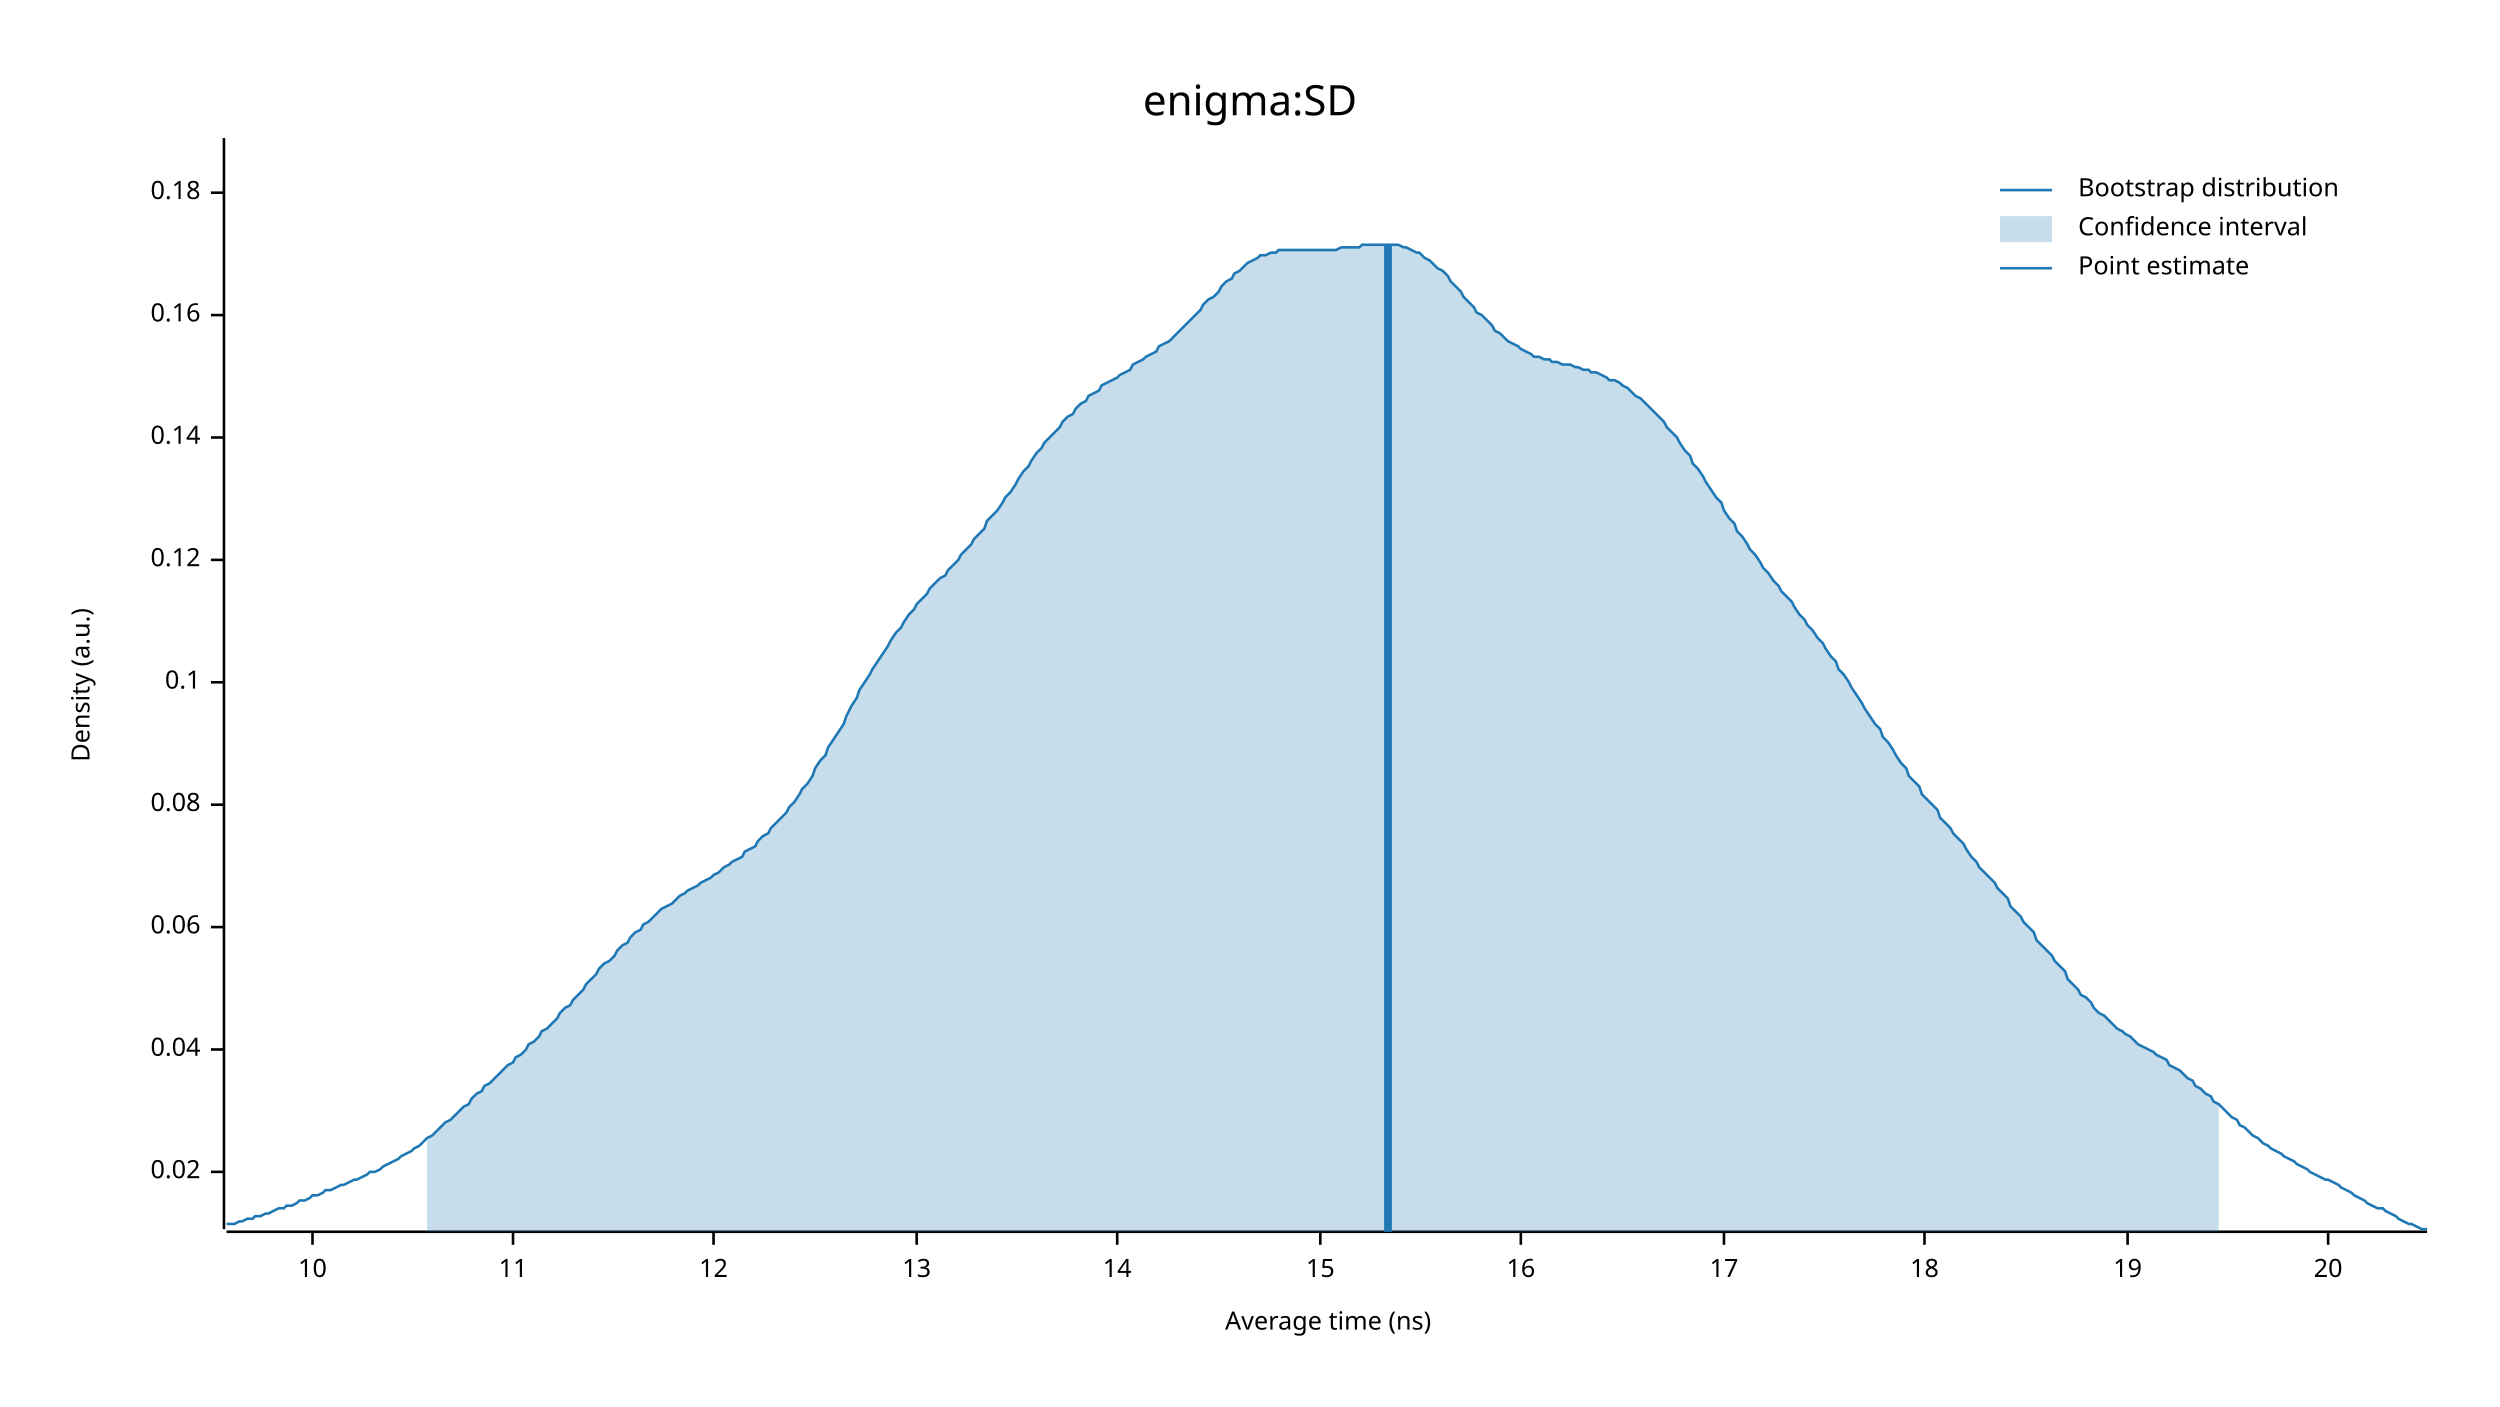
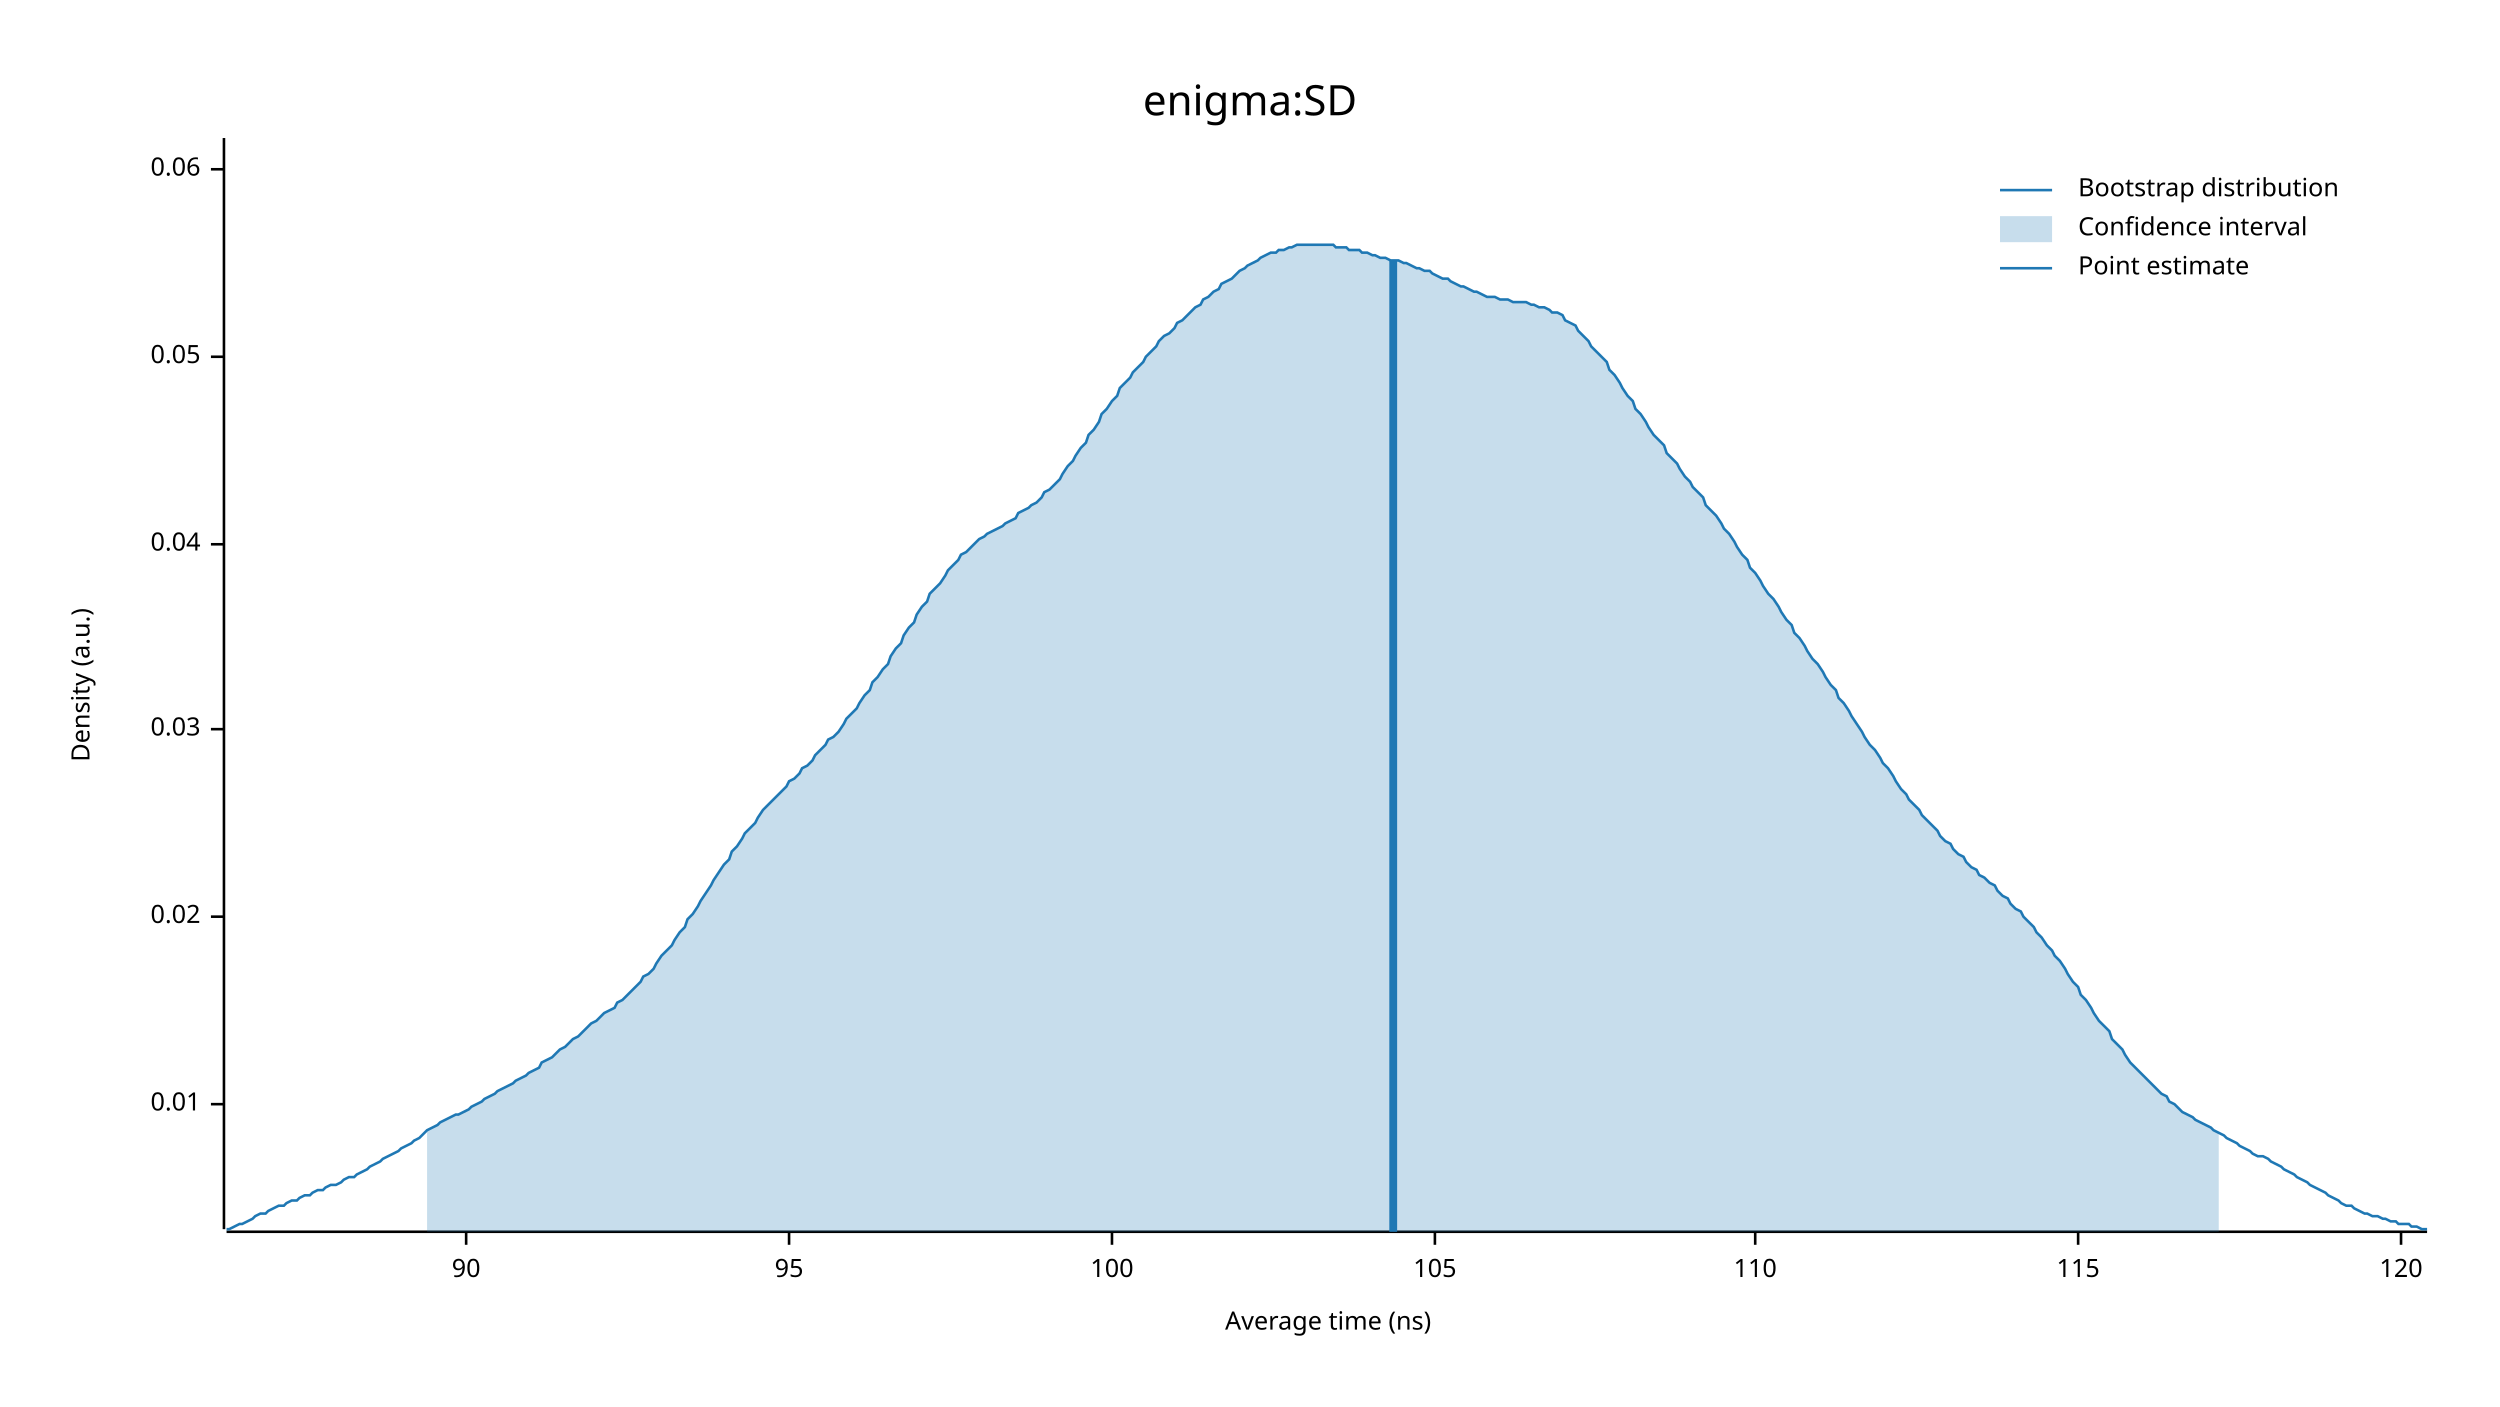
<svg xmlns="http://www.w3.org/2000/svg" width="960" height="540" viewBox="0 0 960 540">
  <text x="480" y="32" dy="0.76em" text-anchor="middle" font-family="sans-serif" font-size="16.129" opacity="1" fill="#000000">
enigma:SD
</text>
  <text x="27" y="263" dy="0.76em" text-anchor="middle" font-family="sans-serif" font-size="9.677" opacity="1" fill="#000000" transform="rotate(270, 27, 263)">
Density (a.u.)
</text>
  <text x="510" y="513" dy="-0.5ex" text-anchor="middle" font-family="sans-serif" font-size="9.677" opacity="1" fill="#000000">
Average time (ns)
</text>
  <polyline fill="none" opacity="1" stroke="#000000" stroke-width="1" points="86,53 86,472 " />
-   <text x="77" y="450" dy="0.5ex" text-anchor="end" font-family="sans-serif" font-size="9.677" opacity="1" fill="#000000">
+   <text x="77" y="424" dy="0.5ex" text-anchor="end" font-family="sans-serif" font-size="9.677" opacity="1" fill="#000000">
+ 0.01
+ </text>
+   <polyline fill="none" opacity="1" stroke="#000000" stroke-width="1" points="81,424 86,424 " />
+   <text x="77" y="352" dy="0.5ex" text-anchor="end" font-family="sans-serif" font-size="9.677" opacity="1" fill="#000000">
0.02
</text>
-   <polyline fill="none" opacity="1" stroke="#000000" stroke-width="1" points="81,450 86,450 " />
-   <text x="77" y="403" dy="0.5ex" text-anchor="end" font-family="sans-serif" font-size="9.677" opacity="1" fill="#000000">
+   <polyline fill="none" opacity="1" stroke="#000000" stroke-width="1" points="81,352 86,352 " />
+   <text x="77" y="280" dy="0.5ex" text-anchor="end" font-family="sans-serif" font-size="9.677" opacity="1" fill="#000000">
+ 0.03
+ </text>
+   <polyline fill="none" opacity="1" stroke="#000000" stroke-width="1" points="81,280 86,280 " />
+   <text x="77" y="209" dy="0.5ex" text-anchor="end" font-family="sans-serif" font-size="9.677" opacity="1" fill="#000000">
0.04
</text>
-   <polyline fill="none" opacity="1" stroke="#000000" stroke-width="1" points="81,403 86,403 " />
-   <text x="77" y="356" dy="0.5ex" text-anchor="end" font-family="sans-serif" font-size="9.677" opacity="1" fill="#000000">
+   <polyline fill="none" opacity="1" stroke="#000000" stroke-width="1" points="81,209 86,209 " />
+   <text x="77" y="137" dy="0.5ex" text-anchor="end" font-family="sans-serif" font-size="9.677" opacity="1" fill="#000000">
+ 0.05
+ </text>
+   <polyline fill="none" opacity="1" stroke="#000000" stroke-width="1" points="81,137 86,137 " />
+   <text x="77" y="65" dy="0.5ex" text-anchor="end" font-family="sans-serif" font-size="9.677" opacity="1" fill="#000000">
0.06
</text>
-   <polyline fill="none" opacity="1" stroke="#000000" stroke-width="1" points="81,356 86,356 " />
-   <text x="77" y="309" dy="0.5ex" text-anchor="end" font-family="sans-serif" font-size="9.677" opacity="1" fill="#000000">
- 0.08
+   <polyline fill="none" opacity="1" stroke="#000000" stroke-width="1" points="81,65 86,65 " />
+   <polyline fill="none" opacity="1" stroke="#000000" stroke-width="1" points="87,473 932,473 " />
+   <text x="179" y="483" dy="0.76em" text-anchor="middle" font-family="sans-serif" font-size="9.677" opacity="1" fill="#000000">
+ 90
</text>
-   <polyline fill="none" opacity="1" stroke="#000000" stroke-width="1" points="81,309 86,309 " />
-   <text x="77" y="262" dy="0.5ex" text-anchor="end" font-family="sans-serif" font-size="9.677" opacity="1" fill="#000000">
- 0.1
+   <polyline fill="none" opacity="1" stroke="#000000" stroke-width="1" points="179,473 179,478 " />
+   <text x="303" y="483" dy="0.76em" text-anchor="middle" font-family="sans-serif" font-size="9.677" opacity="1" fill="#000000">
+ 95
</text>
-   <polyline fill="none" opacity="1" stroke="#000000" stroke-width="1" points="81,262 86,262 " />
-   <text x="77" y="215" dy="0.5ex" text-anchor="end" font-family="sans-serif" font-size="9.677" opacity="1" fill="#000000">
- 0.12
+   <polyline fill="none" opacity="1" stroke="#000000" stroke-width="1" points="303,473 303,478 " />
+   <text x="427" y="483" dy="0.76em" text-anchor="middle" font-family="sans-serif" font-size="9.677" opacity="1" fill="#000000">
+ 100
</text>
-   <polyline fill="none" opacity="1" stroke="#000000" stroke-width="1" points="81,215 86,215 " />
-   <text x="77" y="168" dy="0.5ex" text-anchor="end" font-family="sans-serif" font-size="9.677" opacity="1" fill="#000000">
- 0.14
+   <polyline fill="none" opacity="1" stroke="#000000" stroke-width="1" points="427,473 427,478 " />
+   <text x="551" y="483" dy="0.76em" text-anchor="middle" font-family="sans-serif" font-size="9.677" opacity="1" fill="#000000">
+ 105
</text>
-   <polyline fill="none" opacity="1" stroke="#000000" stroke-width="1" points="81,168 86,168 " />
-   <text x="77" y="121" dy="0.5ex" text-anchor="end" font-family="sans-serif" font-size="9.677" opacity="1" fill="#000000">
- 0.16
+   <polyline fill="none" opacity="1" stroke="#000000" stroke-width="1" points="551,473 551,478 " />
+   <text x="674" y="483" dy="0.76em" text-anchor="middle" font-family="sans-serif" font-size="9.677" opacity="1" fill="#000000">
+ 110
</text>
-   <polyline fill="none" opacity="1" stroke="#000000" stroke-width="1" points="81,121 86,121 " />
-   <text x="77" y="74" dy="0.5ex" text-anchor="end" font-family="sans-serif" font-size="9.677" opacity="1" fill="#000000">
- 0.18
+   <polyline fill="none" opacity="1" stroke="#000000" stroke-width="1" points="674,473 674,478 " />
+   <text x="798" y="483" dy="0.76em" text-anchor="middle" font-family="sans-serif" font-size="9.677" opacity="1" fill="#000000">
+ 115
</text>
-   <polyline fill="none" opacity="1" stroke="#000000" stroke-width="1" points="81,74 86,74 " />
-   <polyline fill="none" opacity="1" stroke="#000000" stroke-width="1" points="87,473 932,473 " />
-   <text x="120" y="483" dy="0.76em" text-anchor="middle" font-family="sans-serif" font-size="9.677" opacity="1" fill="#000000">
- 10
+   <polyline fill="none" opacity="1" stroke="#000000" stroke-width="1" points="798,473 798,478 " />
+   <text x="922" y="483" dy="0.76em" text-anchor="middle" font-family="sans-serif" font-size="9.677" opacity="1" fill="#000000">
+ 120
</text>
-   <polyline fill="none" opacity="1" stroke="#000000" stroke-width="1" points="120,473 120,478 " />
-   <text x="197" y="483" dy="0.76em" text-anchor="middle" font-family="sans-serif" font-size="9.677" opacity="1" fill="#000000">
- 11
- </text>
-   <polyline fill="none" opacity="1" stroke="#000000" stroke-width="1" points="197,473 197,478 " />
-   <text x="274" y="483" dy="0.76em" text-anchor="middle" font-family="sans-serif" font-size="9.677" opacity="1" fill="#000000">
- 12
- </text>
-   <polyline fill="none" opacity="1" stroke="#000000" stroke-width="1" points="274,473 274,478 " />
-   <text x="352" y="483" dy="0.76em" text-anchor="middle" font-family="sans-serif" font-size="9.677" opacity="1" fill="#000000">
- 13
- </text>
-   <polyline fill="none" opacity="1" stroke="#000000" stroke-width="1" points="352,473 352,478 " />
-   <text x="429" y="483" dy="0.76em" text-anchor="middle" font-family="sans-serif" font-size="9.677" opacity="1" fill="#000000">
- 14
- </text>
-   <polyline fill="none" opacity="1" stroke="#000000" stroke-width="1" points="429,473 429,478 " />
-   <text x="507" y="483" dy="0.76em" text-anchor="middle" font-family="sans-serif" font-size="9.677" opacity="1" fill="#000000">
- 15
- </text>
-   <polyline fill="none" opacity="1" stroke="#000000" stroke-width="1" points="507,473 507,478 " />
-   <text x="584" y="483" dy="0.76em" text-anchor="middle" font-family="sans-serif" font-size="9.677" opacity="1" fill="#000000">
- 16
- </text>
-   <polyline fill="none" opacity="1" stroke="#000000" stroke-width="1" points="584,473 584,478 " />
-   <text x="662" y="483" dy="0.76em" text-anchor="middle" font-family="sans-serif" font-size="9.677" opacity="1" fill="#000000">
- 17
- </text>
-   <polyline fill="none" opacity="1" stroke="#000000" stroke-width="1" points="662,473 662,478 " />
-   <text x="739" y="483" dy="0.76em" text-anchor="middle" font-family="sans-serif" font-size="9.677" opacity="1" fill="#000000">
- 18
- </text>
-   <polyline fill="none" opacity="1" stroke="#000000" stroke-width="1" points="739,473 739,478 " />
-   <text x="817" y="483" dy="0.76em" text-anchor="middle" font-family="sans-serif" font-size="9.677" opacity="1" fill="#000000">
- 19
- </text>
-   <polyline fill="none" opacity="1" stroke="#000000" stroke-width="1" points="817,473 817,478 " />
-   <text x="894" y="483" dy="0.76em" text-anchor="middle" font-family="sans-serif" font-size="9.677" opacity="1" fill="#000000">
- 20
- </text>
-   <polyline fill="none" opacity="1" stroke="#000000" stroke-width="1" points="894,473 894,478 " />
-   <polyline fill="none" opacity="1" stroke="#1F78B4" stroke-width="1" points="87,470 88,470 90,470 92,469 93,469 95,468 97,468 98,467 100,467 102,466 103,466 105,465 107,464 109,464 110,463 112,463 114,462 115,461 117,461 119,460 120,459 122,459 124,458 125,457 127,457 129,456 131,455 132,455 134,454 136,453 137,453 139,452 141,451 142,450 144,450 146,449 147,448 149,447 151,446 153,445 154,444 156,443 158,442 159,441 161,440 163,438 164,437 166,436 168,434 169,433 171,431 173,430 175,428 176,427 178,425 180,424 181,422 183,420 185,419 186,417 188,416 190,414 191,413 193,411 195,409 197,408 198,406 200,405 202,403 203,401 205,400 207,398 208,396 210,395 212,393 214,391 215,389 217,387 219,386 220,384 222,382 224,380 225,378 227,376 229,374 230,372 232,370 234,369 236,367 237,365 239,363 241,362 242,360 244,358 246,357 247,355 249,354 251,352 252,351 254,349 256,348 258,347 259,346 261,344 263,343 264,342 266,341 268,340 269,339 271,338 273,337 274,336 276,335 278,333 280,332 281,331 283,330 285,329 286,327 288,326 290,325 291,323 293,321 295,320 296,318 298,316 300,314 302,312 303,310 305,308 307,305 308,303 310,301 312,298 313,295 315,292 317,290 318,287 320,284 322,281 324,278 325,275 327,271 329,268 330,265 332,262 334,259 335,257 337,254 339,251 341,248 342,246 344,243 346,241 347,239 349,236 351,234 352,232 354,230 356,228 357,226 359,224 361,222 363,221 364,219 366,217 368,215 369,213 371,211 373,209 374,207 376,205 378,203 379,200 381,198 383,196 385,193 386,191 388,189 390,186 391,184 393,181 395,179 396,177 398,174 400,172 401,170 403,168 405,166 407,164 408,162 410,160 412,159 413,157 415,155 417,154 418,152 420,151 422,150 423,148 425,147 427,146 429,145 430,144 432,143 434,142 435,140 437,139 439,138 440,137 442,136 444,135 445,133 447,132 449,131 451,129 452,128 454,126 456,124 457,123 459,121 461,119 462,117 464,115 466,114 468,112 469,110 471,108 473,107 474,105 476,104 478,102 479,101 481,100 483,99 484,98 486,98 488,97 490,97 491,96 493,96 495,96 496,96 498,96 500,96 501,96 503,96 505,96 506,96 508,96 510,96 512,96 513,96 515,95 517,95 518,95 520,95 522,95 523,94 525,94 527,94 528,94 530,94 532,94 534,94 535,94 537,94 539,95 540,95 542,96 544,97 545,97 547,99 549,100 550,101 552,103 554,104 556,106 557,108 559,110 561,112 562,114 564,116 566,118 567,120 569,121 571,123 573,125 574,127 576,128 578,130 579,131 581,132 583,133 584,134 586,135 588,136 589,137 591,137 593,138 595,138 596,139 598,139 600,140 601,140 603,140 605,141 606,141 608,142 610,142 611,143 613,143 615,144 617,145 618,146 620,146 622,147 623,148 625,149 627,151 628,152 630,153 632,155 633,156 635,158 637,160 639,162 640,164 642,166 644,168 645,170 647,173 649,175 650,178 652,180 654,183 655,185 657,188 659,191 661,193 662,196 664,199 666,201 667,204 669,206 671,209 672,211 674,213 676,216 677,218 679,220 681,223 683,225 684,227 686,229 688,231 689,233 691,236 693,238 694,240 696,242 698,245 700,247 701,249 703,252 705,254 706,257 708,259 710,262 711,264 713,267 715,270 716,272 718,275 720,278 722,280 723,283 725,285 727,288 728,290 730,293 732,295 733,298 735,300 737,302 738,305 740,307 742,309 744,311 745,314 747,316 749,318 750,320 752,322 754,324 755,326 757,329 759,331 760,333 762,335 764,337 766,339 767,341 769,343 771,345 772,348 774,350 776,352 777,354 779,356 781,358 782,361 784,363 786,365 788,367 789,369 791,371 793,373 794,376 796,378 798,380 799,382 801,383 803,385 804,387 806,389 808,390 810,392 811,393 813,395 815,396 816,397 818,398 820,400 821,401 823,402 825,403 827,404 828,405 830,406 832,407 833,409 835,410 837,411 838,412 840,414 842,415 843,417 845,418 847,420 849,421 850,423 852,424 854,426 855,427 857,429 859,430 860,432 862,433 864,435 865,436 867,437 869,439 871,440 872,441 874,442 876,443 877,444 879,445 881,446 882,447 884,448 886,449 887,450 889,451 891,452 893,453 894,453 896,454 898,455 899,456 901,457 903,458 904,459 906,460 908,461 909,462 911,463 913,464 915,464 916,465 918,466 920,467 921,468 923,469 925,470 926,470 928,471 930,472 932,472 " />
-   <polygon opacity="0.25" fill="#1F78B4" points="164,437 166,436 168,434 169,433 171,431 173,430 175,428 176,427 178,425 180,424 181,422 183,420 185,419 186,417 188,416 190,414 191,413 193,411 195,409 197,408 198,406 200,405 202,403 203,401 205,400 207,398 208,396 210,395 212,393 214,391 215,389 217,387 219,386 220,384 222,382 224,380 225,378 227,376 229,374 230,372 232,370 234,369 236,367 237,365 239,363 241,362 242,360 244,358 246,357 247,355 249,354 251,352 252,351 254,349 256,348 258,347 259,346 261,344 263,343 264,342 266,341 268,340 269,339 271,338 273,337 274,336 276,335 278,333 280,332 281,331 283,330 285,329 286,327 288,326 290,325 291,323 293,321 295,320 296,318 298,316 300,314 302,312 303,310 305,308 307,305 308,303 310,301 312,298 313,295 315,292 317,290 318,287 320,284 322,281 324,278 325,275 327,271 329,268 330,265 332,262 334,259 335,257 337,254 339,251 341,248 342,246 344,243 346,241 347,239 349,236 351,234 352,232 354,230 356,228 357,226 359,224 361,222 363,221 364,219 366,217 368,215 369,213 371,211 373,209 374,207 376,205 378,203 379,200 381,198 383,196 385,193 386,191 388,189 390,186 391,184 393,181 395,179 396,177 398,174 400,172 401,170 403,168 405,166 407,164 408,162 410,160 412,159 413,157 415,155 417,154 418,152 420,151 422,150 423,148 425,147 427,146 429,145 430,144 432,143 434,142 435,140 437,139 439,138 440,137 442,136 444,135 445,133 447,132 449,131 451,129 452,128 454,126 456,124 457,123 459,121 461,119 462,117 464,115 466,114 468,112 469,110 471,108 473,107 474,105 476,104 478,102 479,101 481,100 483,99 484,98 486,98 488,97 490,97 491,96 493,96 495,96 496,96 498,96 500,96 501,96 503,96 505,96 506,96 508,96 510,96 512,96 513,96 515,95 517,95 518,95 520,95 522,95 523,94 525,94 527,94 528,94 530,94 532,94 534,94 535,94 537,94 539,95 540,95 542,96 544,97 545,97 547,99 549,100 550,101 552,103 554,104 556,106 557,108 559,110 561,112 562,114 564,116 566,118 567,120 569,121 571,123 573,125 574,127 576,128 578,130 579,131 581,132 583,133 584,134 586,135 588,136 589,137 591,137 593,138 595,138 596,139 598,139 600,140 601,140 603,140 605,141 606,141 608,142 610,142 611,143 613,143 615,144 617,145 618,146 620,146 622,147 623,148 625,149 627,151 628,152 630,153 632,155 633,156 635,158 637,160 639,162 640,164 642,166 644,168 645,170 647,173 649,175 650,178 652,180 654,183 655,185 657,188 659,191 661,193 662,196 664,199 666,201 667,204 669,206 671,209 672,211 674,213 676,216 677,218 679,220 681,223 683,225 684,227 686,229 688,231 689,233 691,236 693,238 694,240 696,242 698,245 700,247 701,249 703,252 705,254 706,257 708,259 710,262 711,264 713,267 715,270 716,272 718,275 720,278 722,280 723,283 725,285 727,288 728,290 730,293 732,295 733,298 735,300 737,302 738,305 740,307 742,309 744,311 745,314 747,316 749,318 750,320 752,322 754,324 755,326 757,329 759,331 760,333 762,335 764,337 766,339 767,341 769,343 771,345 772,348 774,350 776,352 777,354 779,356 781,358 782,361 784,363 786,365 788,367 789,369 791,371 793,373 794,376 796,378 798,380 799,382 801,383 803,385 804,387 806,389 808,390 810,392 811,393 813,395 815,396 816,397 818,398 820,400 821,401 823,402 825,403 827,404 828,405 830,406 832,407 833,409 835,410 837,411 838,412 840,414 842,415 843,417 845,418 847,420 849,421 850,423 852,424 852,473 164,473 " />
-   <polyline fill="none" opacity="1" stroke="#1F78B4" stroke-width="3" points="533,473 533,94 " />
+   <polyline fill="none" opacity="1" stroke="#000000" stroke-width="1" points="922,473 922,478 " />
+   <polyline fill="none" opacity="1" stroke="#1F78B4" stroke-width="1" points="87,472 88,472 90,471 92,470 93,470 95,469 97,468 98,467 100,466 102,466 103,465 105,464 107,463 109,463 110,462 112,461 114,461 115,460 117,459 119,459 120,458 122,457 124,457 125,456 127,455 129,455 131,454 132,453 134,452 136,452 137,451 139,450 141,449 142,448 144,447 146,446 147,445 149,444 151,443 153,442 154,441 156,440 158,439 159,438 161,437 163,435 164,434 166,433 168,432 169,431 171,430 173,429 175,428 176,428 178,427 180,426 181,425 183,424 185,423 186,422 188,421 190,420 191,419 193,418 195,417 197,416 198,415 200,414 202,413 203,412 205,411 207,410 208,408 210,407 212,406 214,404 215,403 217,402 219,400 220,399 222,398 224,396 225,395 227,393 229,392 230,391 232,389 234,388 236,387 237,385 239,384 241,382 242,381 244,379 246,377 247,375 249,374 251,372 252,370 254,367 256,365 258,363 259,361 261,358 263,356 264,353 266,351 268,348 269,346 271,343 273,340 274,338 276,335 278,332 280,330 281,327 283,325 285,322 286,320 288,318 290,316 291,314 293,311 295,309 296,308 298,306 300,304 302,302 303,300 305,299 307,297 308,295 310,294 312,292 313,290 315,288 317,286 318,284 320,283 322,281 324,278 325,276 327,274 329,272 330,270 332,267 334,265 335,262 337,260 339,257 341,255 342,252 344,249 346,247 347,244 349,241 351,239 352,236 354,233 356,231 357,228 359,226 361,224 363,221 364,219 366,217 368,215 369,213 371,212 373,210 374,209 376,207 378,206 379,205 381,204 383,203 385,202 386,201 388,200 390,199 391,197 393,196 395,195 396,194 398,193 400,191 401,189 403,188 405,186 407,184 408,182 410,179 412,177 413,175 415,172 417,170 418,167 420,165 422,162 423,159 425,157 427,154 429,152 430,149 432,147 434,145 435,143 437,141 439,139 440,137 442,135 444,133 445,131 447,129 449,128 451,126 452,124 454,123 456,121 457,120 459,118 461,117 462,115 464,114 466,112 468,111 469,109 471,108 473,107 474,106 476,104 478,103 479,102 481,101 483,100 484,99 486,98 488,97 490,97 491,96 493,96 495,95 496,95 498,94 500,94 501,94 503,94 505,94 506,94 508,94 510,94 512,94 513,95 515,95 517,95 518,96 520,96 522,96 523,97 525,97 527,98 528,98 530,99 532,99 534,100 535,100 537,100 539,101 540,101 542,102 544,103 545,103 547,104 549,104 550,105 552,106 554,107 556,107 557,108 559,109 561,110 562,110 564,111 566,112 567,112 569,113 571,114 573,114 574,114 576,115 578,115 579,115 581,116 583,116 584,116 586,116 588,117 589,117 591,118 593,118 595,119 596,120 598,120 600,121 601,123 603,124 605,125 606,127 608,129 610,131 611,133 613,135 615,137 617,139 618,142 620,144 622,147 623,149 625,152 627,154 628,157 630,159 632,162 633,164 635,167 637,169 639,171 640,174 642,176 644,178 645,180 647,183 649,185 650,187 652,189 654,191 655,194 657,196 659,198 661,201 662,203 664,205 666,208 667,210 669,213 671,215 672,218 674,220 676,223 677,225 679,228 681,230 683,233 684,235 686,238 688,240 689,243 691,245 693,248 694,250 696,253 698,255 700,258 701,260 703,263 705,265 706,268 708,270 710,273 711,275 713,278 715,281 716,283 718,286 720,288 722,291 723,293 725,295 727,298 728,300 730,303 732,305 733,307 735,309 737,311 738,313 740,315 742,317 744,319 745,321 747,323 749,324 750,326 752,328 754,329 755,331 757,333 759,334 760,336 762,337 764,339 766,340 767,342 769,344 771,345 772,347 774,349 776,350 777,352 779,354 781,356 782,358 784,360 786,363 788,365 789,367 791,369 793,372 794,374 796,377 798,379 799,382 801,384 803,387 804,389 806,392 808,394 810,396 811,399 813,401 815,403 816,405 818,408 820,410 821,411 823,413 825,415 827,417 828,418 830,420 832,421 833,423 835,424 837,426 838,427 840,428 842,429 843,430 845,431 847,432 849,433 850,434 852,435 854,436 855,437 857,438 859,439 860,440 862,441 864,442 865,443 867,444 869,444 871,445 872,446 874,447 876,448 877,449 879,450 881,451 882,452 884,453 886,454 887,455 889,456 891,457 893,458 894,459 896,460 898,461 899,462 901,463 903,463 904,464 906,465 908,466 909,466 911,467 913,467 915,468 916,468 918,469 920,469 921,470 923,470 925,470 926,471 928,471 930,472 932,472 " />
+   <polygon opacity="0.25" fill="#1F78B4" points="164,434 166,433 168,432 169,431 171,430 173,429 175,428 176,428 178,427 180,426 181,425 183,424 185,423 186,422 188,421 190,420 191,419 193,418 195,417 197,416 198,415 200,414 202,413 203,412 205,411 207,410 208,408 210,407 212,406 214,404 215,403 217,402 219,400 220,399 222,398 224,396 225,395 227,393 229,392 230,391 232,389 234,388 236,387 237,385 239,384 241,382 242,381 244,379 246,377 247,375 249,374 251,372 252,370 254,367 256,365 258,363 259,361 261,358 263,356 264,353 266,351 268,348 269,346 271,343 273,340 274,338 276,335 278,332 280,330 281,327 283,325 285,322 286,320 288,318 290,316 291,314 293,311 295,309 296,308 298,306 300,304 302,302 303,300 305,299 307,297 308,295 310,294 312,292 313,290 315,288 317,286 318,284 320,283 322,281 324,278 325,276 327,274 329,272 330,270 332,267 334,265 335,262 337,260 339,257 341,255 342,252 344,249 346,247 347,244 349,241 351,239 352,236 354,233 356,231 357,228 359,226 361,224 363,221 364,219 366,217 368,215 369,213 371,212 373,210 374,209 376,207 378,206 379,205 381,204 383,203 385,202 386,201 388,200 390,199 391,197 393,196 395,195 396,194 398,193 400,191 401,189 403,188 405,186 407,184 408,182 410,179 412,177 413,175 415,172 417,170 418,167 420,165 422,162 423,159 425,157 427,154 429,152 430,149 432,147 434,145 435,143 437,141 439,139 440,137 442,135 444,133 445,131 447,129 449,128 451,126 452,124 454,123 456,121 457,120 459,118 461,117 462,115 464,114 466,112 468,111 469,109 471,108 473,107 474,106 476,104 478,103 479,102 481,101 483,100 484,99 486,98 488,97 490,97 491,96 493,96 495,95 496,95 498,94 500,94 501,94 503,94 505,94 506,94 508,94 510,94 512,94 513,95 515,95 517,95 518,96 520,96 522,96 523,97 525,97 527,98 528,98 530,99 532,99 534,100 535,100 537,100 539,101 540,101 542,102 544,103 545,103 547,104 549,104 550,105 552,106 554,107 556,107 557,108 559,109 561,110 562,110 564,111 566,112 567,112 569,113 571,114 573,114 574,114 576,115 578,115 579,115 581,116 583,116 584,116 586,116 588,117 589,117 591,118 593,118 595,119 596,120 598,120 600,121 601,123 603,124 605,125 606,127 608,129 610,131 611,133 613,135 615,137 617,139 618,142 620,144 622,147 623,149 625,152 627,154 628,157 630,159 632,162 633,164 635,167 637,169 639,171 640,174 642,176 644,178 645,180 647,183 649,185 650,187 652,189 654,191 655,194 657,196 659,198 661,201 662,203 664,205 666,208 667,210 669,213 671,215 672,218 674,220 676,223 677,225 679,228 681,230 683,233 684,235 686,238 688,240 689,243 691,245 693,248 694,250 696,253 698,255 700,258 701,260 703,263 705,265 706,268 708,270 710,273 711,275 713,278 715,281 716,283 718,286 720,288 722,291 723,293 725,295 727,298 728,300 730,303 732,305 733,307 735,309 737,311 738,313 740,315 742,317 744,319 745,321 747,323 749,324 750,326 752,328 754,329 755,331 757,333 759,334 760,336 762,337 764,339 766,340 767,342 769,344 771,345 772,347 774,349 776,350 777,352 779,354 781,356 782,358 784,360 786,363 788,365 789,367 791,369 793,372 794,374 796,377 798,379 799,382 801,384 803,387 804,389 806,392 808,394 810,396 811,399 813,401 815,403 816,405 818,408 820,410 821,411 823,413 825,415 827,417 828,418 830,420 832,421 833,423 835,424 837,426 838,427 840,428 842,429 843,430 845,431 847,432 849,433 850,434 852,435 852,473 164,473 " />
+   <polyline fill="none" opacity="1" stroke="#1F78B4" stroke-width="3" points="535,473 535,100 " />
  <text x="798" y="68" dy="0.76em" text-anchor="start" font-family="sans-serif" font-size="9.677" opacity="1" fill="#000000">
Bootstrap distribution
</text>
  <text x="798" y="83" dy="0.76em" text-anchor="start" font-family="sans-serif" font-size="9.677" opacity="1" fill="#000000">
Confidence interval
</text>
  <text x="798" y="98" dy="0.76em" text-anchor="start" font-family="sans-serif" font-size="9.677" opacity="1" fill="#000000">
Point estimate
</text>
  <polyline fill="none" opacity="1" stroke="#1F78B4" stroke-width="1" points="768,73 788,73 " />
  <rect x="768" y="83" width="20" height="10" opacity="0.25" fill="#1F78B4" stroke="none" />
  <polyline fill="none" opacity="1" stroke="#1F78B4" stroke-width="1" points="768,103 788,103 " />
</svg>
